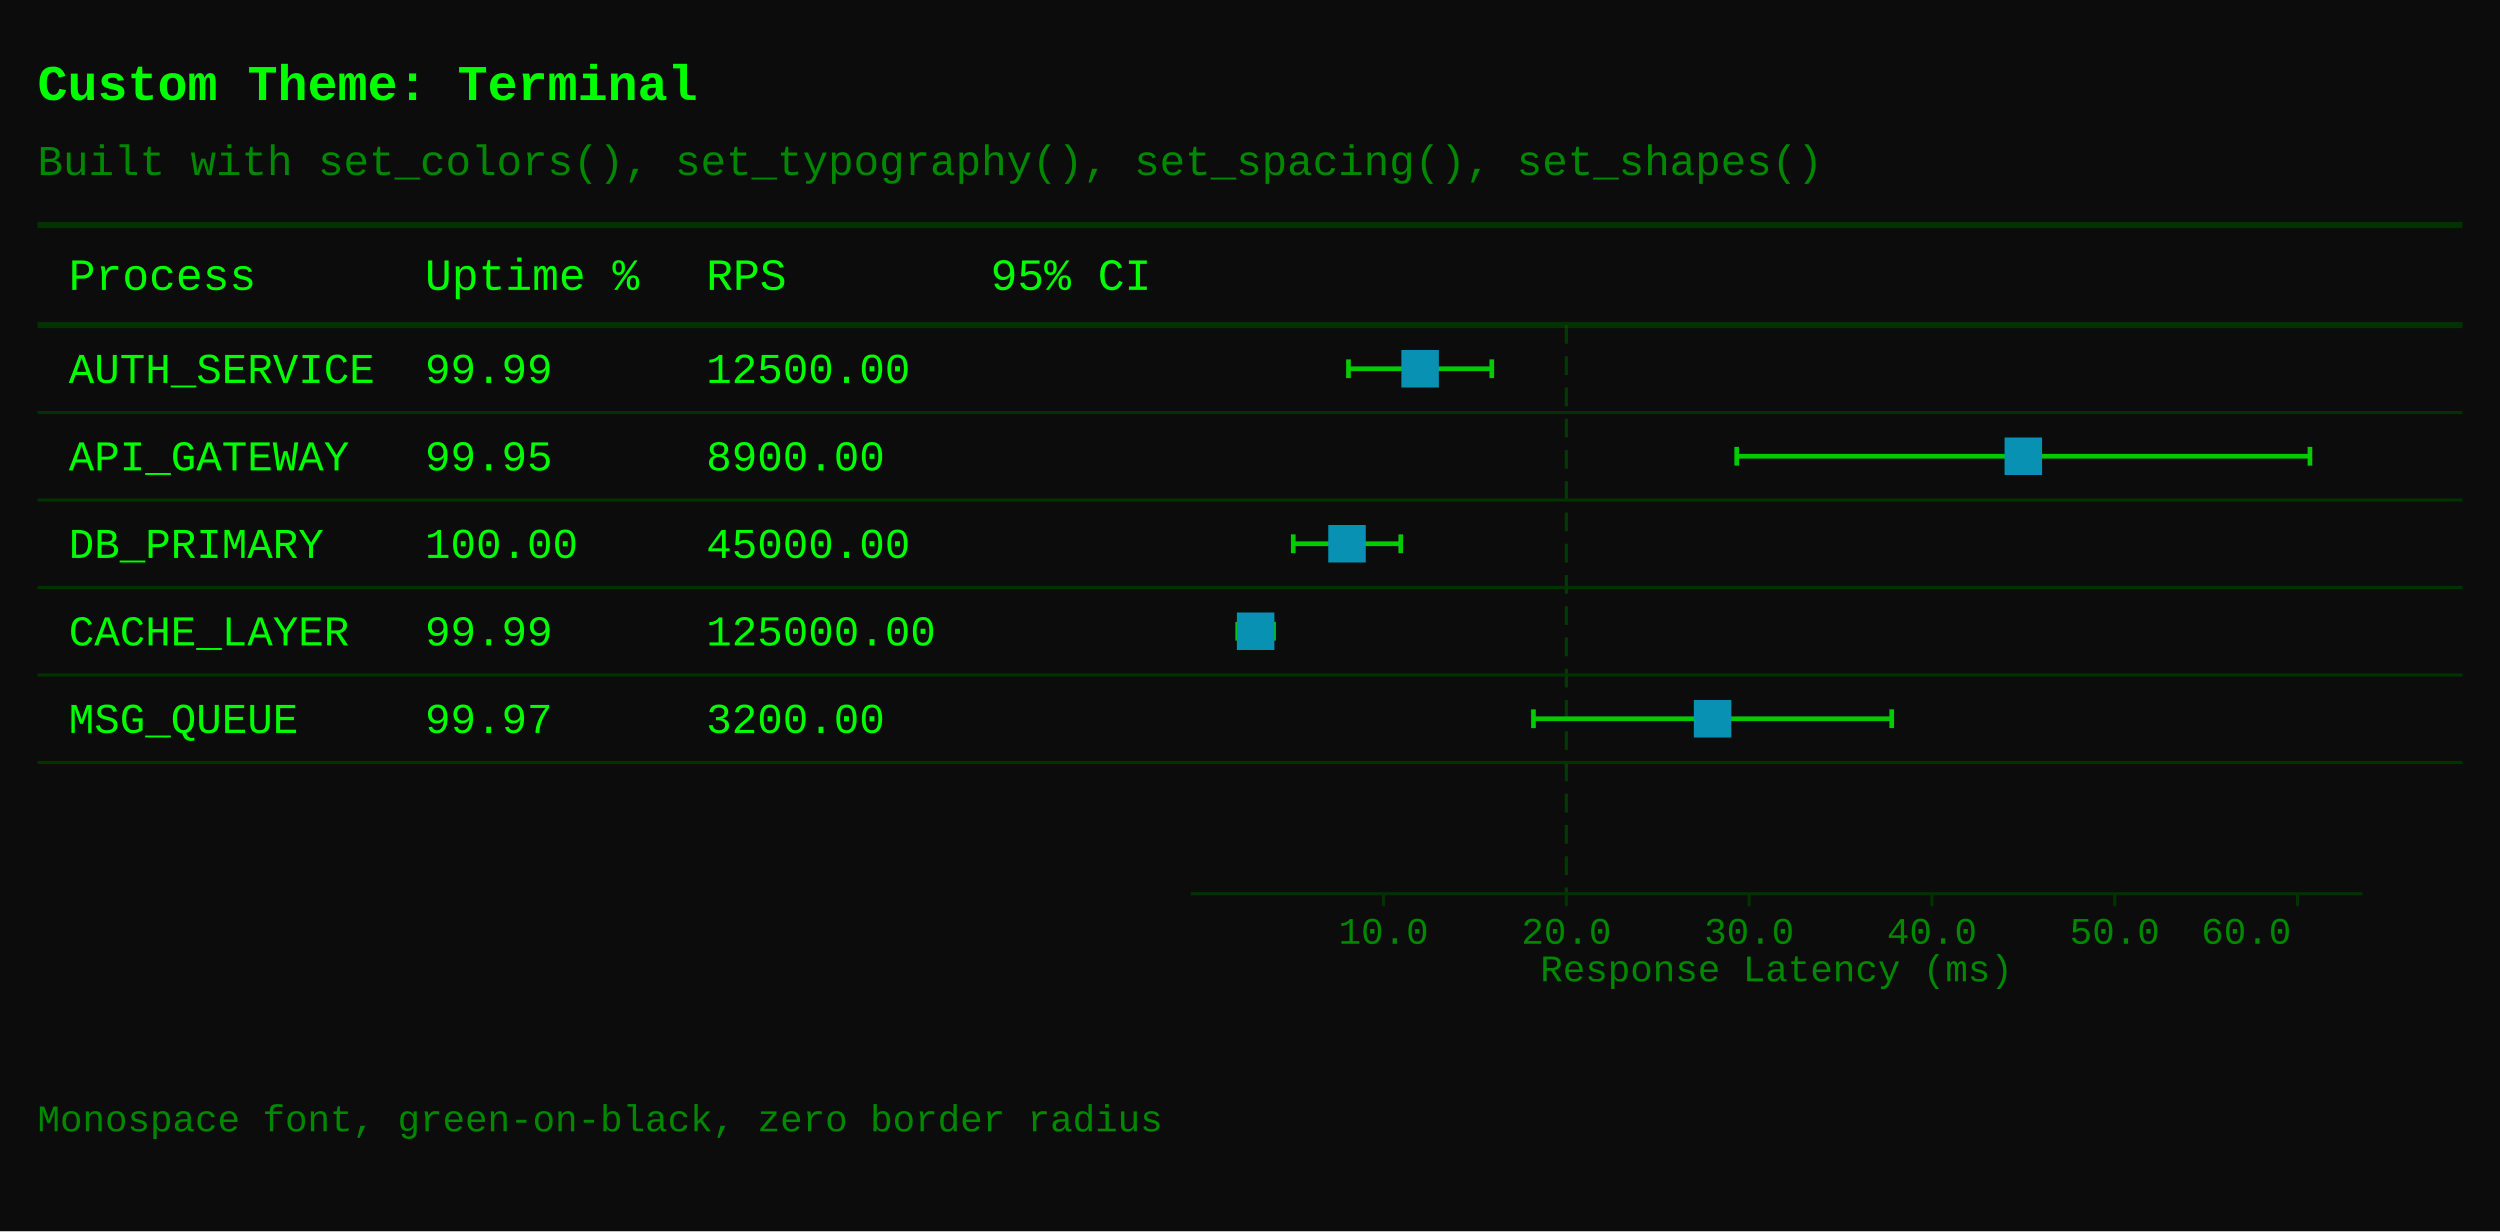
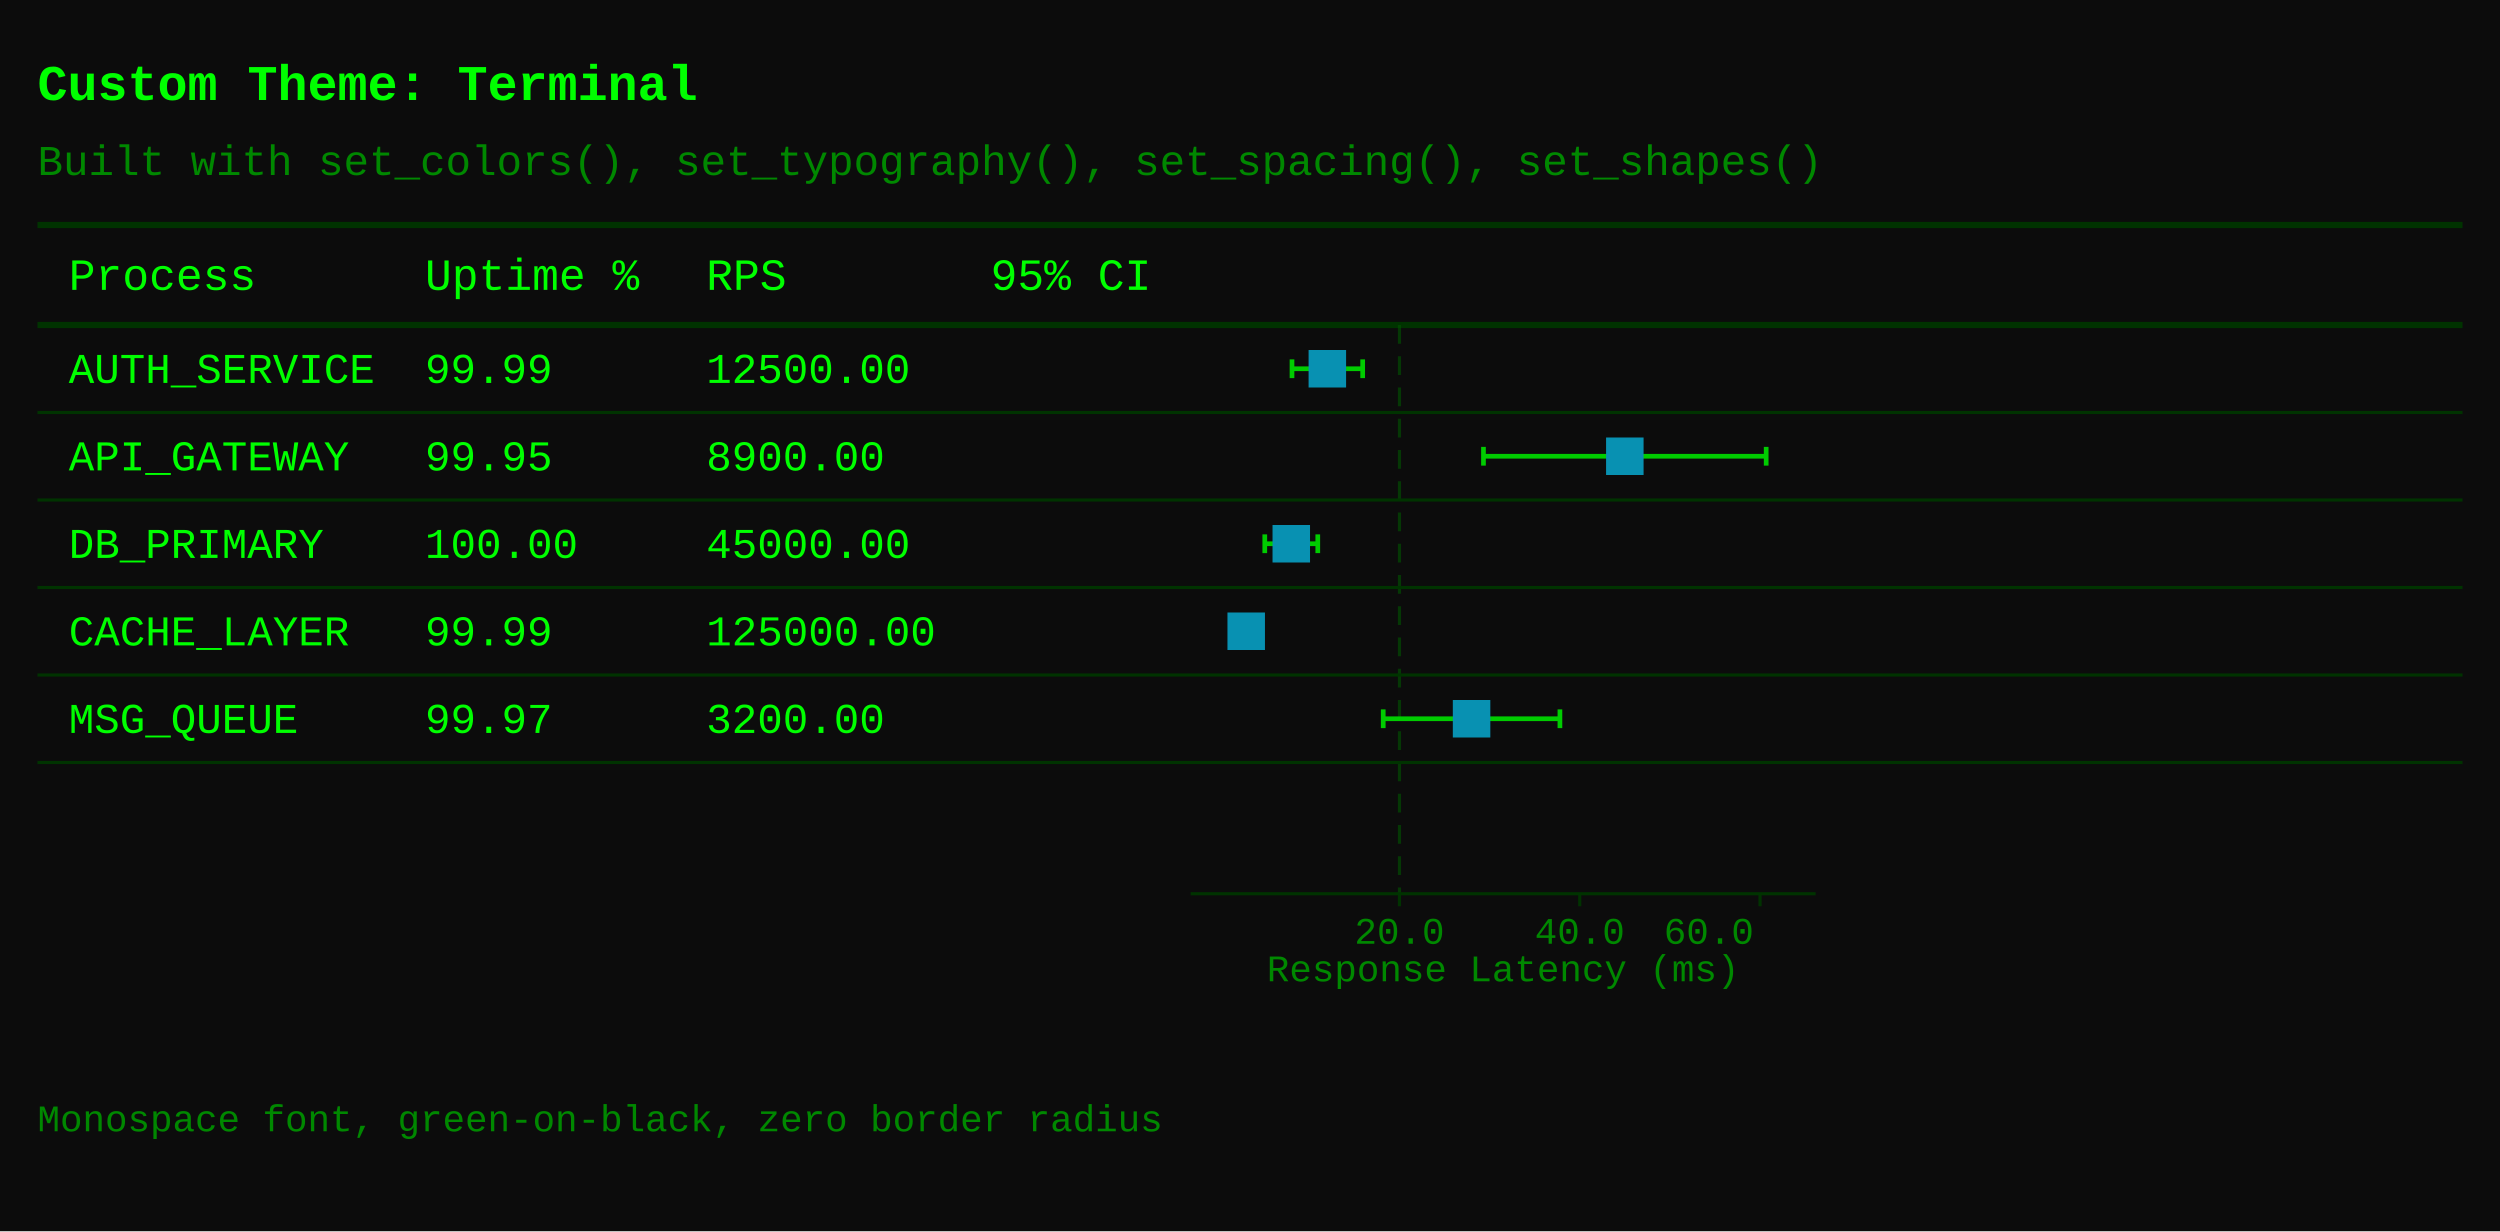
<svg xmlns="http://www.w3.org/2000/svg" width="800" height="394" viewBox="0 0 800 394">
  <rect width="100%" height="100%" fill="#0c0c0c" />
  <text x="12" y="32" font-family="'Courier New', monospace" font-size="16px" font-weight="600" fill="#00ff00">Custom Theme: Terminal</text>
  <text x="12" y="56" font-family="'Courier New', monospace" font-size="13.6px" fill="#008800">Built with set_colors(), set_typography(), set_spacing(), set_shapes()</text>
  <line x1="12" x2="788" y1="72" y2="72" stroke="#003300" stroke-width="2" />
  <text x="22" y="92.76" font-family="'Courier New', monospace" font-size="14.28px" font-weight="500" fill="#00ff00">Process</text>
  <text x="136" y="92.76" font-family="'Courier New', monospace" font-size="14.28px" font-weight="500" text-anchor="start" fill="#00ff00">Uptime %</text>
  <text x="226" y="92.76" font-family="'Courier New', monospace" font-size="14.28px" font-weight="500" text-anchor="start" fill="#00ff00">RPS</text>
  <text x="317" y="92.76" font-family="'Courier New', monospace" font-size="14.28px" font-weight="500" text-anchor="start" fill="#00ff00">95% CI</text>
  <text x="391" y="92.76" font-family="'Courier New', monospace" font-size="14.28px" font-weight="500" text-anchor="start" fill="#00ff00" />
  <line x1="12" x2="788" y1="104" y2="104" stroke="#003300" stroke-width="2" />
-   <line x1="501.235" x2="501.235" y1="104" y2="286" stroke="#005500" stroke-width="1" stroke-opacity="0.6" stroke-dasharray="6,4" />
+   <line x1="447.826" x2="447.826" y1="104" y2="286" stroke="#005500" stroke-width="1" stroke-opacity="0.6" stroke-dasharray="6,4" />
  <g class="interval effect-0">
-     <line x1="431.513" x2="477.37" y1="118" y2="118" stroke="#00cc00" stroke-width="1.5" />
-     <line x1="431.513" x2="431.513" y1="115" y2="121" stroke="#00cc00" stroke-width="1.5" />
-     <line x1="477.37" x2="477.37" y1="115" y2="121" stroke="#00cc00" stroke-width="1.5" />
-     <rect x="448.441" y="112" width="12" height="12" fill="#0891b2" />
+     <line x1="413.44" x2="436.056" y1="118" y2="118" stroke="#00cc00" stroke-width="1.5" />
+     <line x1="413.44" x2="413.44" y1="115" y2="121" stroke="#00cc00" stroke-width="1.5" />
+     <line x1="436.056" x2="436.056" y1="115" y2="121" stroke="#00cc00" stroke-width="1.5" />
+     <rect x="418.748" y="112" width="12" height="12" fill="#0891b2" />
  </g>
  <g class="interval effect-0">
-     <line x1="555.749" x2="739.179" y1="146" y2="146" stroke="#00cc00" stroke-width="1.5" />
-     <line x1="555.749" x2="555.749" y1="143" y2="149" stroke="#00cc00" stroke-width="1.5" />
-     <line x1="739.179" x2="739.179" y1="143" y2="149" stroke="#00cc00" stroke-width="1.5" />
-     <rect x="641.464" y="140" width="12" height="12" fill="#0891b2" />
+     <line x1="474.711" x2="565.176" y1="146" y2="146" stroke="#00cc00" stroke-width="1.5" />
+     <line x1="474.711" x2="474.711" y1="143" y2="149" stroke="#00cc00" stroke-width="1.5" />
+     <line x1="565.176" x2="565.176" y1="143" y2="149" stroke="#00cc00" stroke-width="1.5" />
+     <rect x="513.944" y="140" width="12" height="12" fill="#0891b2" />
  </g>
  <g class="interval effect-0">
-     <line x1="413.848" x2="448.241" y1="174" y2="174" stroke="#00cc00" stroke-width="1.5" />
-     <line x1="413.848" x2="413.848" y1="171" y2="177" stroke="#00cc00" stroke-width="1.5" />
-     <line x1="448.241" x2="448.241" y1="171" y2="177" stroke="#00cc00" stroke-width="1.5" />
-     <rect x="425.045" y="168" width="12" height="12" fill="#0891b2" />
+     <line x1="404.728" x2="421.69" y1="174" y2="174" stroke="#00cc00" stroke-width="1.5" />
+     <line x1="404.728" x2="404.728" y1="171" y2="177" stroke="#00cc00" stroke-width="1.5" />
+     <line x1="421.69" x2="421.69" y1="171" y2="177" stroke="#00cc00" stroke-width="1.5" />
+     <rect x="407.209" y="168" width="12" height="12" fill="#0891b2" />
  </g>
  <g class="interval effect-0">
-     <line x1="396.067" x2="407.531" y1="202" y2="202" stroke="#00cc00" stroke-width="1.5" />
-     <line x1="396.067" x2="396.067" y1="199" y2="205" stroke="#00cc00" stroke-width="1.5" />
-     <line x1="407.531" x2="407.531" y1="199" y2="205" stroke="#00cc00" stroke-width="1.5" />
-     <rect x="395.799" y="196" width="12" height="12" fill="#0891b2" />
+     <line x1="395.959" x2="401.613" y1="202" y2="202" stroke="#00cc00" stroke-width="1.5" />
+     <line x1="395.959" x2="395.959" y1="199" y2="205" stroke="#00cc00" stroke-width="1.5" />
+     <line x1="401.613" x2="401.613" y1="199" y2="205" stroke="#00cc00" stroke-width="1.5" />
+     <rect x="392.786" y="196" width="12" height="12" fill="#0891b2" />
  </g>
  <g class="interval effect-0">
-     <line x1="490.706" x2="605.35" y1="230" y2="230" stroke="#00cc00" stroke-width="1.5" />
-     <line x1="490.706" x2="490.706" y1="227" y2="233" stroke="#00cc00" stroke-width="1.5" />
-     <line x1="605.35" x2="605.35" y1="227" y2="233" stroke="#00cc00" stroke-width="1.5" />
-     <rect x="542.028" y="224" width="12" height="12" fill="#0891b2" />
+     <line x1="442.633" x2="499.174" y1="230" y2="230" stroke="#00cc00" stroke-width="1.5" />
+     <line x1="442.633" x2="442.633" y1="227" y2="233" stroke="#00cc00" stroke-width="1.5" />
+     <line x1="499.174" x2="499.174" y1="227" y2="233" stroke="#00cc00" stroke-width="1.5" />
+     <rect x="464.904" y="224" width="12" height="12" fill="#0891b2" />
  </g>
  <g transform="translate(0, 286)">
-     <line x1="381" x2="756" y1="0" y2="0" stroke="#003300" stroke-width="1" />
-     <line x1="442.743" x2="442.743" y1="0" y2="4" stroke="#003300" stroke-width="1" />
-     <text x="442.743" y="16" text-anchor="middle" font-family="'Courier New', monospace" font-size="12px" fill="#008800">10.0</text>
-     <line x1="501.235" x2="501.235" y1="0" y2="4" stroke="#003300" stroke-width="1" />
-     <text x="501.235" y="16" text-anchor="middle" font-family="'Courier New', monospace" font-size="12px" fill="#008800">20.0</text>
-     <line x1="559.726" x2="559.726" y1="0" y2="4" stroke="#003300" stroke-width="1" />
-     <text x="559.726" y="16" text-anchor="middle" font-family="'Courier New', monospace" font-size="12px" fill="#008800">30.0</text>
-     <line x1="618.218" x2="618.218" y1="0" y2="4" stroke="#003300" stroke-width="1" />
-     <text x="618.218" y="16" text-anchor="middle" font-family="'Courier New', monospace" font-size="12px" fill="#008800">40.0</text>
-     <line x1="676.71" x2="676.71" y1="0" y2="4" stroke="#003300" stroke-width="1" />
-     <text x="676.71" y="16" text-anchor="middle" font-family="'Courier New', monospace" font-size="12px" fill="#008800">50.0</text>
-     <line x1="735.201" x2="735.201" y1="0" y2="4" stroke="#003300" stroke-width="1" />
-     <text x="733.201" y="16" text-anchor="end" font-family="'Courier New', monospace" font-size="12px" fill="#008800">60.0</text>
-     <text x="568.5" y="28" text-anchor="middle" font-family="'Courier New', monospace" font-size="12px" font-weight="500" fill="#008800">Response Latency (ms)</text>
+     <line x1="381" x2="581" y1="0" y2="0" stroke="#003300" stroke-width="1" />
+     <line x1="447.826" x2="447.826" y1="0" y2="4" stroke="#003300" stroke-width="1" />
+     <text x="447.826" y="16" text-anchor="middle" font-family="'Courier New', monospace" font-size="12px" fill="#008800">20.0</text>
+     <line x1="505.52" x2="505.52" y1="0" y2="4" stroke="#003300" stroke-width="1" />
+     <text x="505.52" y="16" text-anchor="middle" font-family="'Courier New', monospace" font-size="12px" fill="#008800">40.0</text>
+     <line x1="563.214" x2="563.214" y1="0" y2="4" stroke="#003300" stroke-width="1" />
+     <text x="561.214" y="16" text-anchor="end" font-family="'Courier New', monospace" font-size="12px" fill="#008800">60.0</text>
+     <text x="481" y="28" text-anchor="middle" font-family="'Courier New', monospace" font-size="12px" font-weight="500" fill="#008800">Response Latency (ms)</text>
  </g>
  <text x="22" y="122.533" font-family="'Courier New', monospace" font-size="13.6px" font-weight="400" font-style="normal" fill="#00ff00">AUTH_SERVICE</text>
  <text x="136" y="122.533" font-family="'Courier New', monospace" font-size="13.6px" font-weight="400" font-style="normal" text-anchor="start" fill="#00ff00">99.99</text>
  <text x="226" y="122.533" font-family="'Courier New', monospace" font-size="13.6px" font-weight="400" font-style="normal" text-anchor="start" fill="#00ff00">12500.00</text>
  <text x="317" y="122.533" font-family="'Courier New', monospace" font-size="13.6px" font-weight="400" font-style="normal" text-anchor="start" fill="#00ff00" />
  <line x1="12" x2="788" y1="132" y2="132" stroke="#003300" stroke-width="1" />
  <text x="22" y="150.533" font-family="'Courier New', monospace" font-size="13.6px" font-weight="400" font-style="normal" fill="#00ff00">API_GATEWAY</text>
  <text x="136" y="150.533" font-family="'Courier New', monospace" font-size="13.6px" font-weight="400" font-style="normal" text-anchor="start" fill="#00ff00">99.95</text>
  <text x="226" y="150.533" font-family="'Courier New', monospace" font-size="13.6px" font-weight="400" font-style="normal" text-anchor="start" fill="#00ff00">8900.00</text>
  <text x="317" y="150.533" font-family="'Courier New', monospace" font-size="13.6px" font-weight="400" font-style="normal" text-anchor="start" fill="#00ff00" />
  <line x1="12" x2="788" y1="160" y2="160" stroke="#003300" stroke-width="1" />
  <text x="22" y="178.533" font-family="'Courier New', monospace" font-size="13.6px" font-weight="400" font-style="normal" fill="#00ff00">DB_PRIMARY</text>
  <text x="136" y="178.533" font-family="'Courier New', monospace" font-size="13.6px" font-weight="400" font-style="normal" text-anchor="start" fill="#00ff00">100.00</text>
  <text x="226" y="178.533" font-family="'Courier New', monospace" font-size="13.6px" font-weight="400" font-style="normal" text-anchor="start" fill="#00ff00">45000.00</text>
  <text x="317" y="178.533" font-family="'Courier New', monospace" font-size="13.6px" font-weight="400" font-style="normal" text-anchor="start" fill="#00ff00" />
  <line x1="12" x2="788" y1="188" y2="188" stroke="#003300" stroke-width="1" />
  <text x="22" y="206.533" font-family="'Courier New', monospace" font-size="13.6px" font-weight="400" font-style="normal" fill="#00ff00">CACHE_LAYER</text>
  <text x="136" y="206.533" font-family="'Courier New', monospace" font-size="13.6px" font-weight="400" font-style="normal" text-anchor="start" fill="#00ff00">99.99</text>
  <text x="226" y="206.533" font-family="'Courier New', monospace" font-size="13.6px" font-weight="400" font-style="normal" text-anchor="start" fill="#00ff00">125000.00</text>
  <text x="317" y="206.533" font-family="'Courier New', monospace" font-size="13.6px" font-weight="400" font-style="normal" text-anchor="start" fill="#00ff00" />
  <line x1="12" x2="788" y1="216" y2="216" stroke="#003300" stroke-width="1" />
  <text x="22" y="234.533" font-family="'Courier New', monospace" font-size="13.6px" font-weight="400" font-style="normal" fill="#00ff00">MSG_QUEUE</text>
  <text x="136" y="234.533" font-family="'Courier New', monospace" font-size="13.6px" font-weight="400" font-style="normal" text-anchor="start" fill="#00ff00">99.97</text>
  <text x="226" y="234.533" font-family="'Courier New', monospace" font-size="13.6px" font-weight="400" font-style="normal" text-anchor="start" fill="#00ff00">3200.00</text>
  <text x="317" y="234.533" font-family="'Courier New', monospace" font-size="13.6px" font-weight="400" font-style="normal" text-anchor="start" fill="#00ff00" />
  <line x1="12" x2="788" y1="244" y2="244" stroke="#003300" stroke-width="1" />
  <text x="12" y="362" font-family="'Courier New', monospace" font-size="12px" fill="#008800">Monospace font, green-on-black, zero border radius</text>
</svg>
